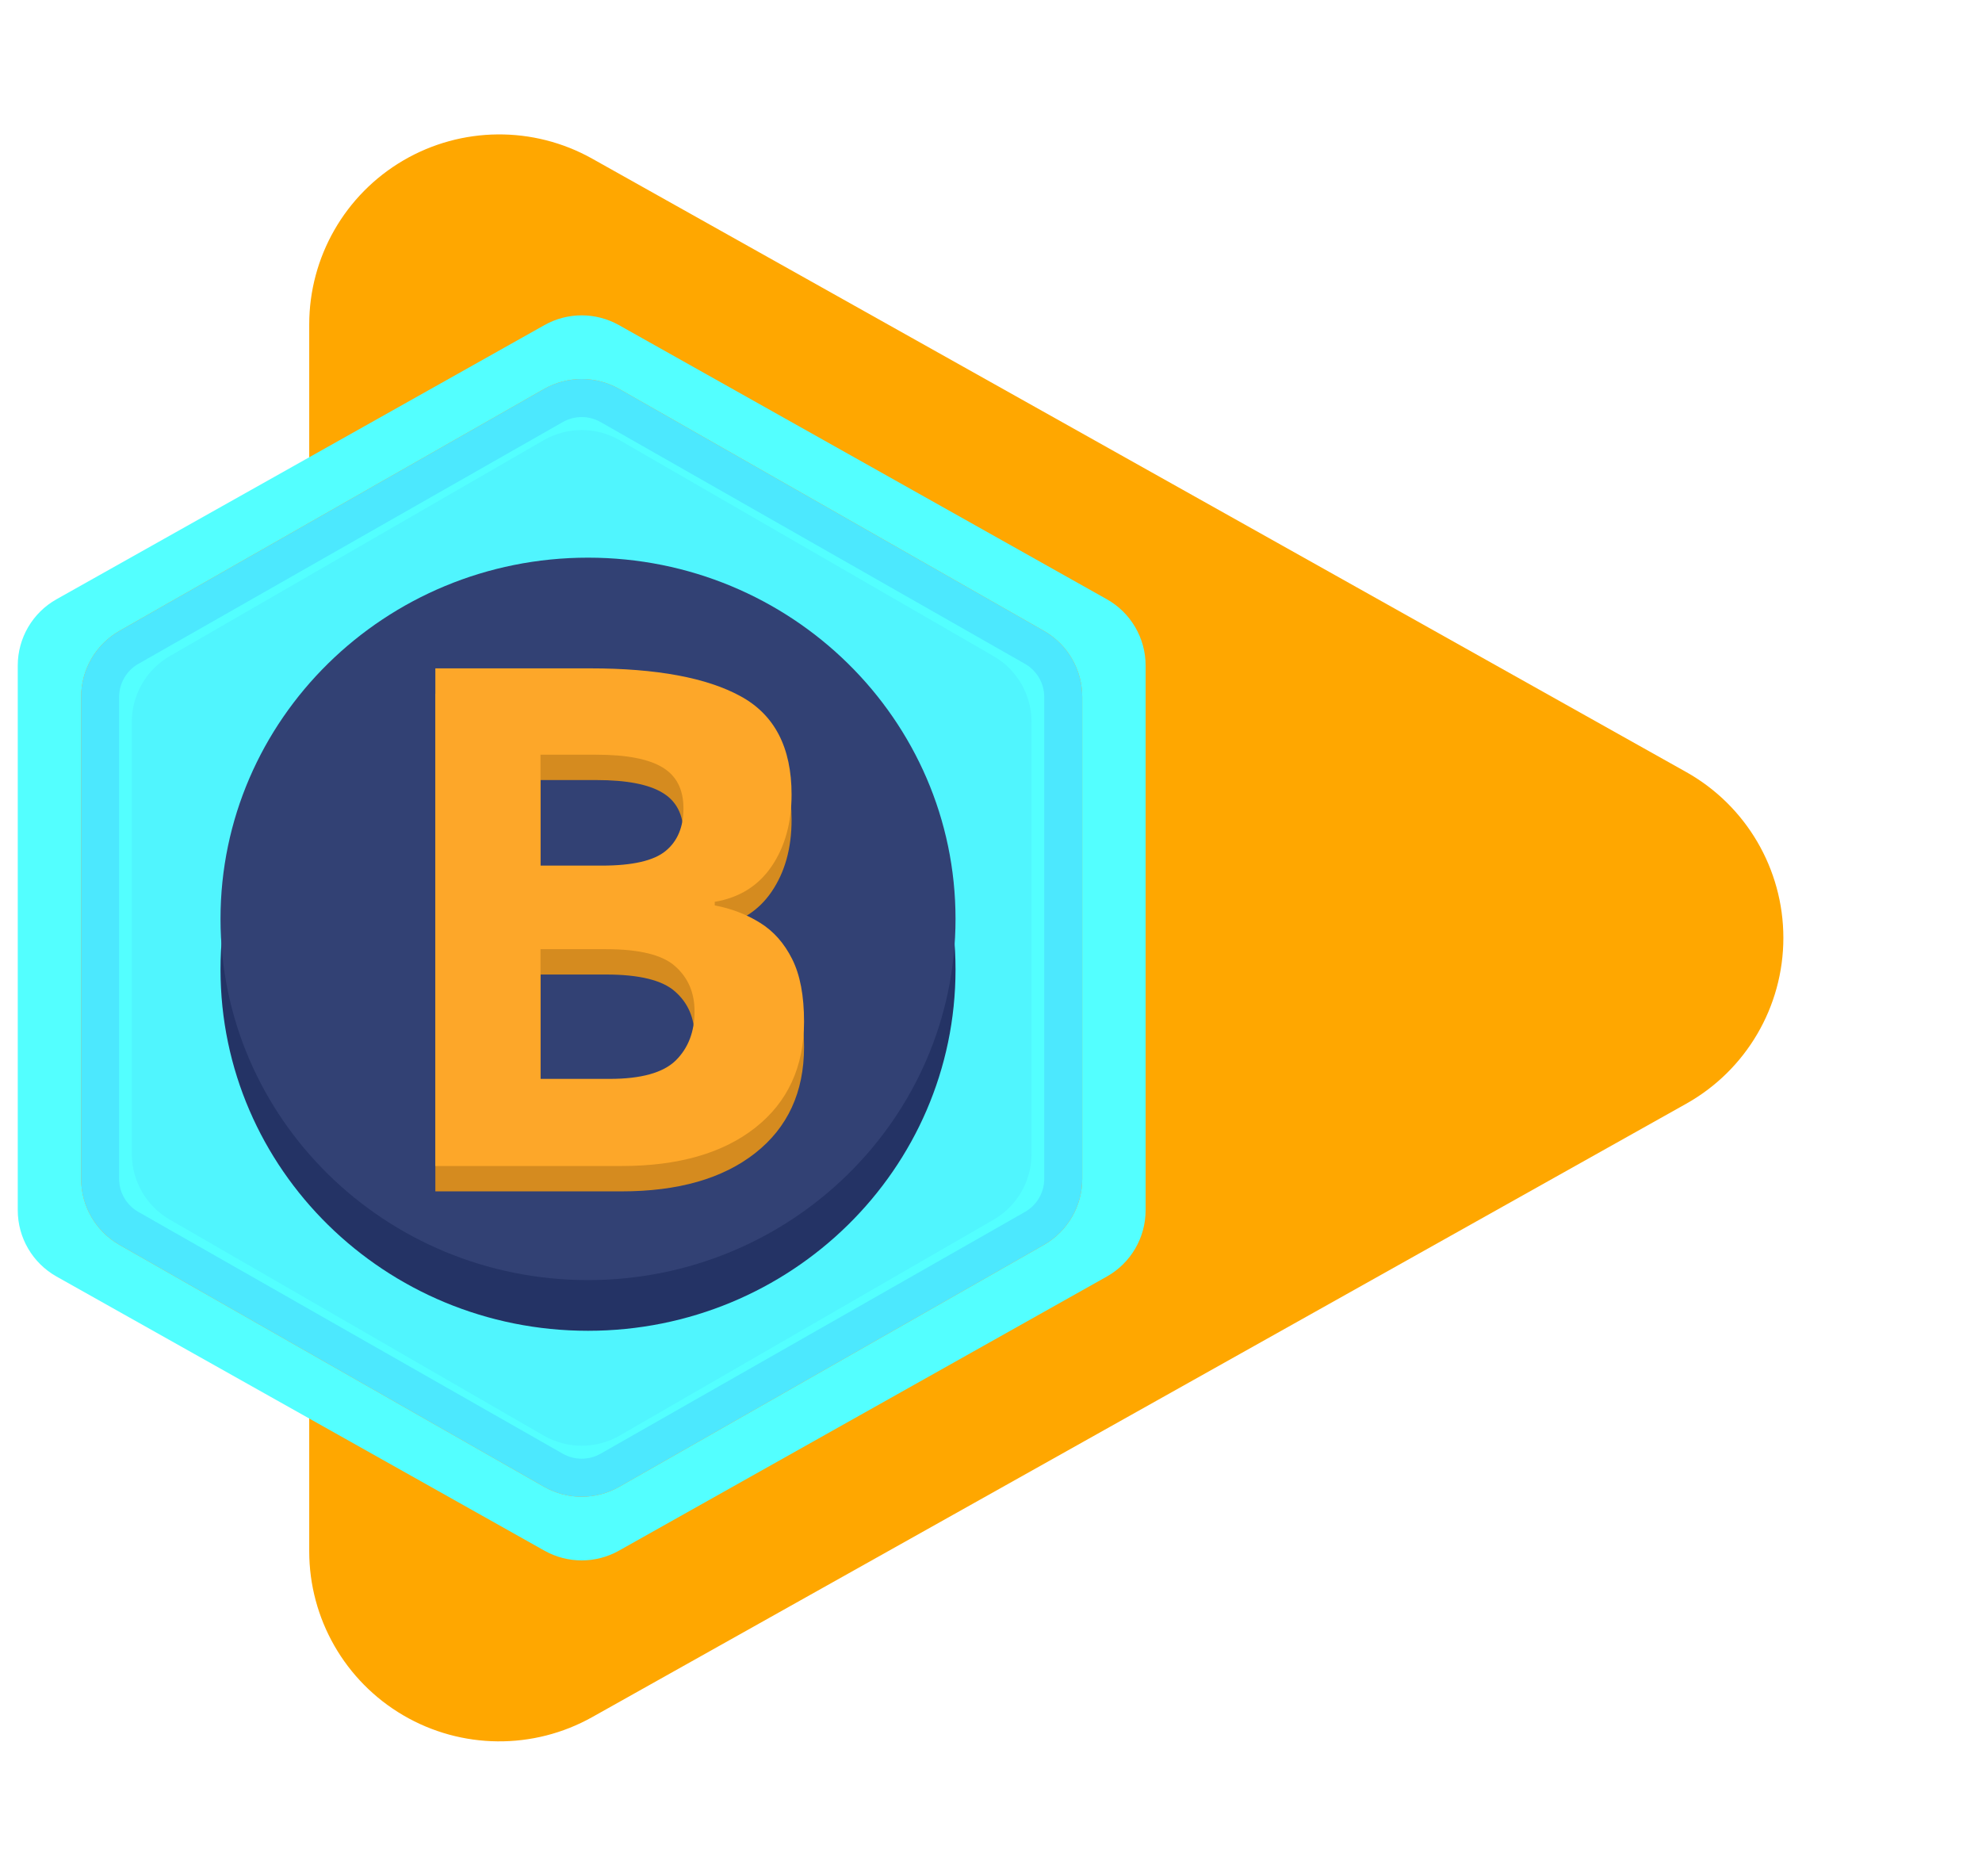
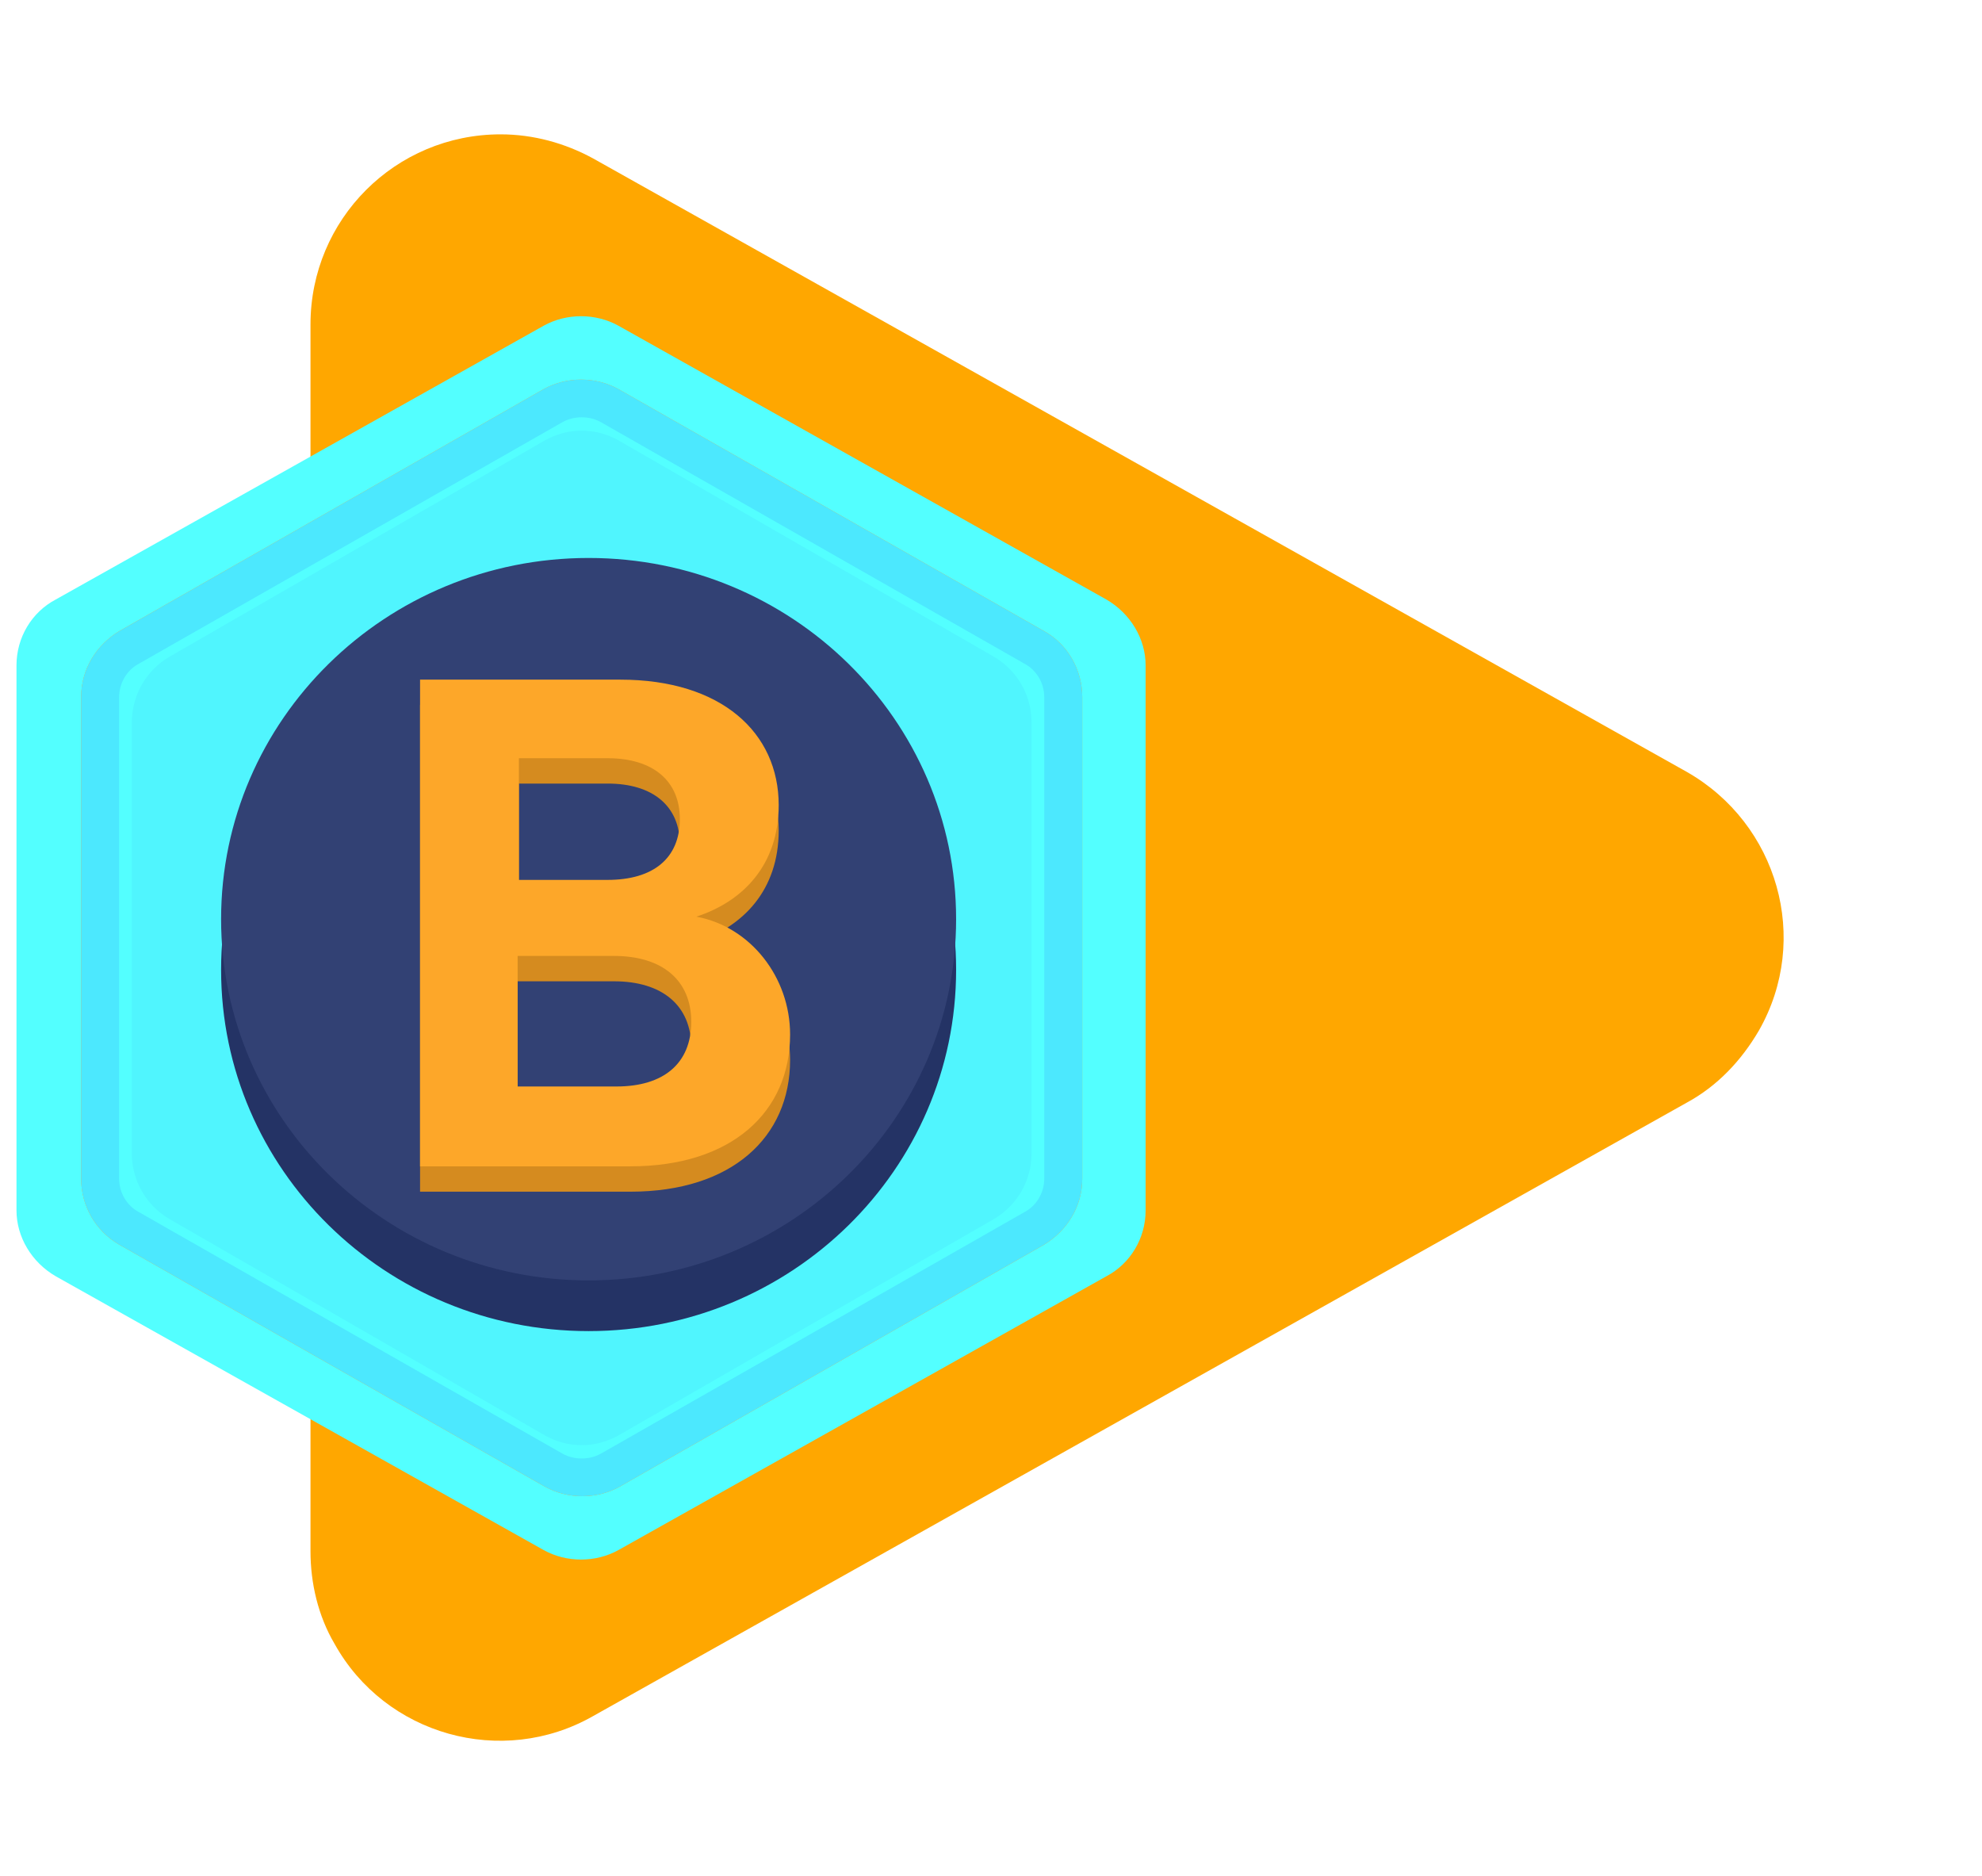
- <svg xmlns="http://www.w3.org/2000/svg" width="156.401" height="148" viewBox="0 0 156.401 148">
-   <g id="Grupo_4119" data-name="Grupo 4119" transform="translate(-247.599 -303)">
-     <path id="Polígono_7" data-name="Polígono 7" d="M60.916,23.339a15,15,0,0,1,26.168,0l48.395,86.326A15,15,0,0,1,122.395,132H25.605a15,15,0,0,1-13.084-22.335Z" transform="translate(404 303) rotate(90)" fill="#ffa700" />
-     <g id="Grupo_2615" data-name="Grupo 2615" transform="translate(2125 293)">
-       <g id="Grupo_2610" data-name="Grupo 2610" transform="translate(0 0.5)">
-         <path id="Polígono_14" data-name="Polígono 14" d="M71.489,0A6,6,0,0,1,76.72,3.061l21.629,38.5a6,6,0,0,1,0,5.878L76.72,85.939A6,6,0,0,1,71.489,89H28.511a6,6,0,0,1-5.231-3.061L1.651,47.439a6,6,0,0,1,0-5.878L23.28,3.061A6,6,0,0,1,28.511,0Z" transform="translate(-1787 33.5) rotate(90)" fill="#53ffff" />
-         <path id="Polígono_18" data-name="Polígono 18" d="M58.036,0a6,6,0,0,1,5.2,3L80.267,32.5a6,6,0,0,1,0,6L63.232,68a6,6,0,0,1-5.2,3H23.964a6,6,0,0,1-5.2-3L1.733,38.5a6,6,0,0,1,0-6L18.768,3a6,6,0,0,1,5.2-3Z" transform="translate(-1796 42.5) rotate(90)" fill="#50f5fe" />
-         <g id="Polígono_19" data-name="Polígono 19" transform="translate(-1792 38.5) rotate(90)" fill="none">
-           <path d="M64.013,0a6,6,0,0,1,5.214,3.03l19.082,33.5a6,6,0,0,1,0,5.939L69.226,75.97A6,6,0,0,1,64.013,79H25.987a6,6,0,0,1-5.214-3.03L1.692,42.47a6,6,0,0,1,0-5.939L20.774,3.03A6,6,0,0,1,25.987,0Z" stroke="none" />
-           <path d="M 25.987 1 C 24.195 1 22.53 1.968 21.643 3.525 L 2.561 37.025 C 1.691 38.552 1.691 40.448 2.561 41.975 L 21.643 75.475 C 22.53 77.032 24.195 78 25.987 78 L 64.013 78 C 65.805 78 67.47 77.032 68.357 75.475 L 87.439 41.975 C 88.309 40.448 88.309 38.552 87.439 37.025 L 68.357 3.525 C 67.47 1.968 65.805 1 64.013 1 L 25.987 1 M 25.987 0 L 64.013 0 C 66.169 0 68.159 1.157 69.226 3.03 L 88.308 36.53 C 89.357 38.371 89.357 40.629 88.308 42.47 L 69.226 75.97 C 68.159 77.843 66.169 79 64.013 79 L 25.987 79 C 23.831 79 21.841 77.843 20.774 75.97 L 1.692 42.47 C 0.643 40.629 0.643 38.371 1.692 36.53 L 20.774 3.03 C 21.841 1.157 23.831 0 25.987 0 Z" stroke="none" fill="#fda729" />
+ <svg xmlns="http://www.w3.org/2000/svg" version="1.1" id="Camada_1" x="0px" y="0px" viewBox="0 0 156.4 148" style="enable-background:new 0 0 156.4 148;" xml:space="preserve">
+   <style type="text/css">
+ 	.st0{fill:#FFA700;}
+ 	.st1{fill:#53FFFF;}
+ 	.st2{fill:#50F5FE;}
+ 	.st3{fill:none;}
+ 	.st4{fill:#FDA729;}
+ 	.st5{fill:#4CE8FE;}
+ 	.st6{fill:#243365;}
+ 	.st7{fill:#324174;}
+ 	.st8{enable-background:new    ;}
+ 	.st9{fill:#D58B1F;}
+ </style>
+   <g id="Grupo_4119" transform="translate(-247.599 -303)">
+     <g id="Polígono_7">
+       <path class="st0" d="M380.7,363.9c7.2,4.1,9.8,13.2,5.7,20.4c-1.4,2.4-3.3,4.4-5.7,5.7l-86.3,48.4c-7.2,4.1-16.4,1.5-20.4-5.7    c-1.3-2.2-1.9-4.8-1.9-7.3v-96.8c0-8.3,6.7-15,15-15c2.6,0,5.1,0.7,7.3,1.9L380.7,363.9z" />
+     </g>
+     <g id="Grupo_2615" transform="translate(2125 293)">
+       <g id="Grupo_2610" transform="translate(0 0.5)">
+         <g id="Polígono_14">
+           <path class="st1" d="M-1787,105c0,2.2-1.2,4.2-3.1,5.2l-38.5,21.6c-1.8,1-4.1,1-5.9,0l-38.5-21.6c-1.9-1.1-3.1-3.1-3.1-5.2V62      c0-2.2,1.2-4.2,3.1-5.2l38.5-21.6c1.8-1,4.1-1,5.9,0l38.5,21.6c1.9,1.1,3.1,3.1,3.1,5.2V105z" />
        </g>
-         <g id="Polígono_20" data-name="Polígono 20" transform="translate(-1792 38.5) rotate(90)" fill="none">
-           <path d="M64.013,0a6,6,0,0,1,5.214,3.03l19.082,33.5a6,6,0,0,1,0,5.939L69.226,75.97A6,6,0,0,1,64.013,79H25.987a6,6,0,0,1-5.214-3.03L1.692,42.47a6,6,0,0,1,0-5.939L20.774,3.03A6,6,0,0,1,25.987,0Z" stroke="none" />
-           <path d="M 25.987 3 C 24.912 3 23.913 3.581 23.381 4.515 L 4.298 38.015 C 3.777 38.931 3.777 40.069 4.298 40.985 L 23.381 74.485 C 23.913 75.419 24.912 76 25.987 76 L 64.013 76 C 65.088 76 66.087 75.419 66.619 74.485 L 85.702 40.985 C 86.223 40.069 86.223 38.931 85.702 38.015 L 66.619 4.515 C 66.087 3.581 65.088 3 64.013 3 L 25.987 3 M 25.987 0 L 64.013 0 C 66.169 0 68.159 1.157 69.226 3.03 L 88.308 36.53 C 89.357 38.371 89.357 40.629 88.308 42.47 L 69.226 75.97 C 68.159 77.843 66.169 79 64.013 79 L 25.987 79 C 23.831 79 21.841 77.843 20.774 75.97 L 1.692 42.47 C 0.643 40.629 0.643 38.371 1.692 36.53 L 20.774 3.03 C 21.841 1.157 23.831 0 25.987 0 Z" stroke="none" fill="#4ce8fe" />
+         <g id="Polígono_18">
+           <path class="st2" d="M-1796,100.5c0,2.1-1.1,4.1-3,5.2l-29.5,17c-1.9,1.1-4.1,1.1-6,0l-29.5-17c-1.9-1.1-3-3.1-3-5.2V66.5      c0-2.1,1.1-4.1,3-5.2l29.5-17c1.9-1.1,4.1-1.1,6,0l29.5,17c1.9,1.1,3,3.1,3,5.2V100.5z" />
+         </g>
+         <g id="Polígono_19" transform="translate(-1792 38.5) rotate(90)">
+           <g>
+             <path class="st3" d="M64,0c2.2,0,4.1,1.2,5.2,3l19.1,33.5c1,1.8,1,4.1,0,5.9L69.2,76c-1.1,1.9-3.1,3-5.2,3H26       c-2.2,0-4.1-1.2-5.2-3L1.7,42.5c-1-1.8-1-4.1,0-5.9L20.8,3c1.1-1.9,3.1-3,5.2-3H64z" />
+           </g>
+           <g>
+             <path class="st4" d="M26,1c-1.8,0-3.5,1-4.3,2.5L2.6,37c-0.9,1.5-0.9,3.4,0,4.9l19.1,33.5C22.5,77,24.2,78,26,78h38       c1.8,0,3.5-1,4.3-2.5L87.4,42c0.9-1.5,0.9-3.4,0-4.9L68.4,3.5C67.5,2,65.8,1,64,1H26 M26,0h38c2.2,0,4.1,1.2,5.2,3l19.1,33.5       c1,1.8,1,4.1,0,5.9L69.2,76c-1.1,1.9-3.1,3-5.2,3H26c-2.2,0-4.1-1.2-5.2-3L1.7,42.5c-1-1.8-1-4.1,0-5.9L20.8,3       C21.8,1.2,23.8,0,26,0z" />
+           </g>
+         </g>
+         <g id="Polígono_20" transform="translate(-1792 38.5) rotate(90)">
+           <g>
+             <path class="st3" d="M64,0c2.2,0,4.1,1.2,5.2,3l19.1,33.5c1,1.8,1,4.1,0,5.9L69.2,76c-1.1,1.9-3.1,3-5.2,3H26       c-2.2,0-4.1-1.2-5.2-3L1.7,42.5c-1-1.8-1-4.1,0-5.9L20.8,3c1.1-1.9,3.1-3,5.2-3H64z" />
+           </g>
+           <g>
+             <path class="st5" d="M26,3c-1.1,0-2.1,0.6-2.6,1.5L4.3,38c-0.5,0.9-0.5,2.1,0,3l19.1,33.5c0.5,0.9,1.5,1.5,2.6,1.5h38       c1.1,0,2.1-0.6,2.6-1.5L85.7,41c0.5-0.9,0.5-2.1,0-3L66.6,4.5C66.1,3.6,65.1,3,64,3H26 M26,0h38c2.2,0,4.1,1.2,5.2,3l19.1,33.5       c1,1.8,1,4.1,0,5.9L69.2,76c-1.1,1.9-3.1,3-5.2,3H26c-2.2,0-4.1-1.2-5.2-3L1.7,42.5c-1-1.8-1-4.1,0-5.9L20.8,3       C21.8,1.2,23.8,0,26,0z" />
+           </g>
        </g>
      </g>
-       <g id="Grupo_2611" data-name="Grupo 2611" transform="translate(-87.554 -68.976)">
-         <ellipse id="Elipse_1" data-name="Elipse 1" cx="29" cy="28.5" rx="29" ry="28.5" transform="translate(-1772.446 126.976)" fill="#243365" />
-         <ellipse id="Elipse_2" data-name="Elipse 2" cx="29" cy="28.5" rx="29" ry="28.5" transform="translate(-1772.446 122.976)" fill="#324174" />
-         <text id="B" transform="translate(-1760.446 172.976)" fill="#d58b1f" font-size="55" font-family="Poppins-SemiBold, Poppins" font-weight="600">
-           <tspan x="0" y="0">B</tspan>
-         </text>
-         <text id="B-2" data-name="B" transform="translate(-1760.446 170.976)" fill="#fda729" font-size="55" font-family="Poppins-SemiBold, Poppins" font-weight="600">
-           <tspan x="0" y="0">B</tspan>
-         </text>
+       <g id="Grupo_2611" transform="translate(-87.554 -68.976)">
+         <g id="Elipse_1">
+           <ellipse class="st6" cx="-1743.4" cy="155.5" rx="29" ry="28.5" />
+         </g>
+         <g id="Elipse_2">
+           <ellipse class="st7" cx="-1743.4" cy="151.5" rx="29" ry="28.5" />
+         </g>
+         <g class="st8">
+           <path class="st9" d="M-1740.1,173h-16.6v-38.4h15.8c8,0,12.5,4.2,12.5,9.9c0,4.7-2.8,7.6-6.5,8.8c4.3,0.8,7.4,4.8,7.4,9.3      C-1727.5,168.7-1732.1,173-1740.1,173z M-1741.9,140.8h-7v9.6h7c3.6,0,5.7-1.7,5.7-4.8C-1736.2,142.6-1738.3,140.8-1741.9,140.8      z M-1741.4,156.4h-7.6v10.3h7.8c3.7,0,5.9-1.8,5.9-5.1C-1735.3,158.3-1737.6,156.4-1741.4,156.4z" />
+         </g>
+         <g class="st8">
+           <path class="st4" d="M-1740.1,171h-16.6v-38.4h15.8c8,0,12.5,4.2,12.5,9.9c0,4.7-2.8,7.6-6.5,8.8c4.3,0.8,7.4,4.8,7.4,9.3      C-1727.5,166.7-1732.1,171-1740.1,171z M-1741.9,138.8h-7v9.6h7c3.6,0,5.7-1.7,5.7-4.8C-1736.2,140.6-1738.3,138.8-1741.9,138.8      z M-1741.4,154.4h-7.6v10.3h7.8c3.7,0,5.9-1.8,5.9-5.1C-1735.3,156.3-1737.6,154.4-1741.4,154.4z" />
+         </g>
      </g>
    </g>
  </g>
</svg>
